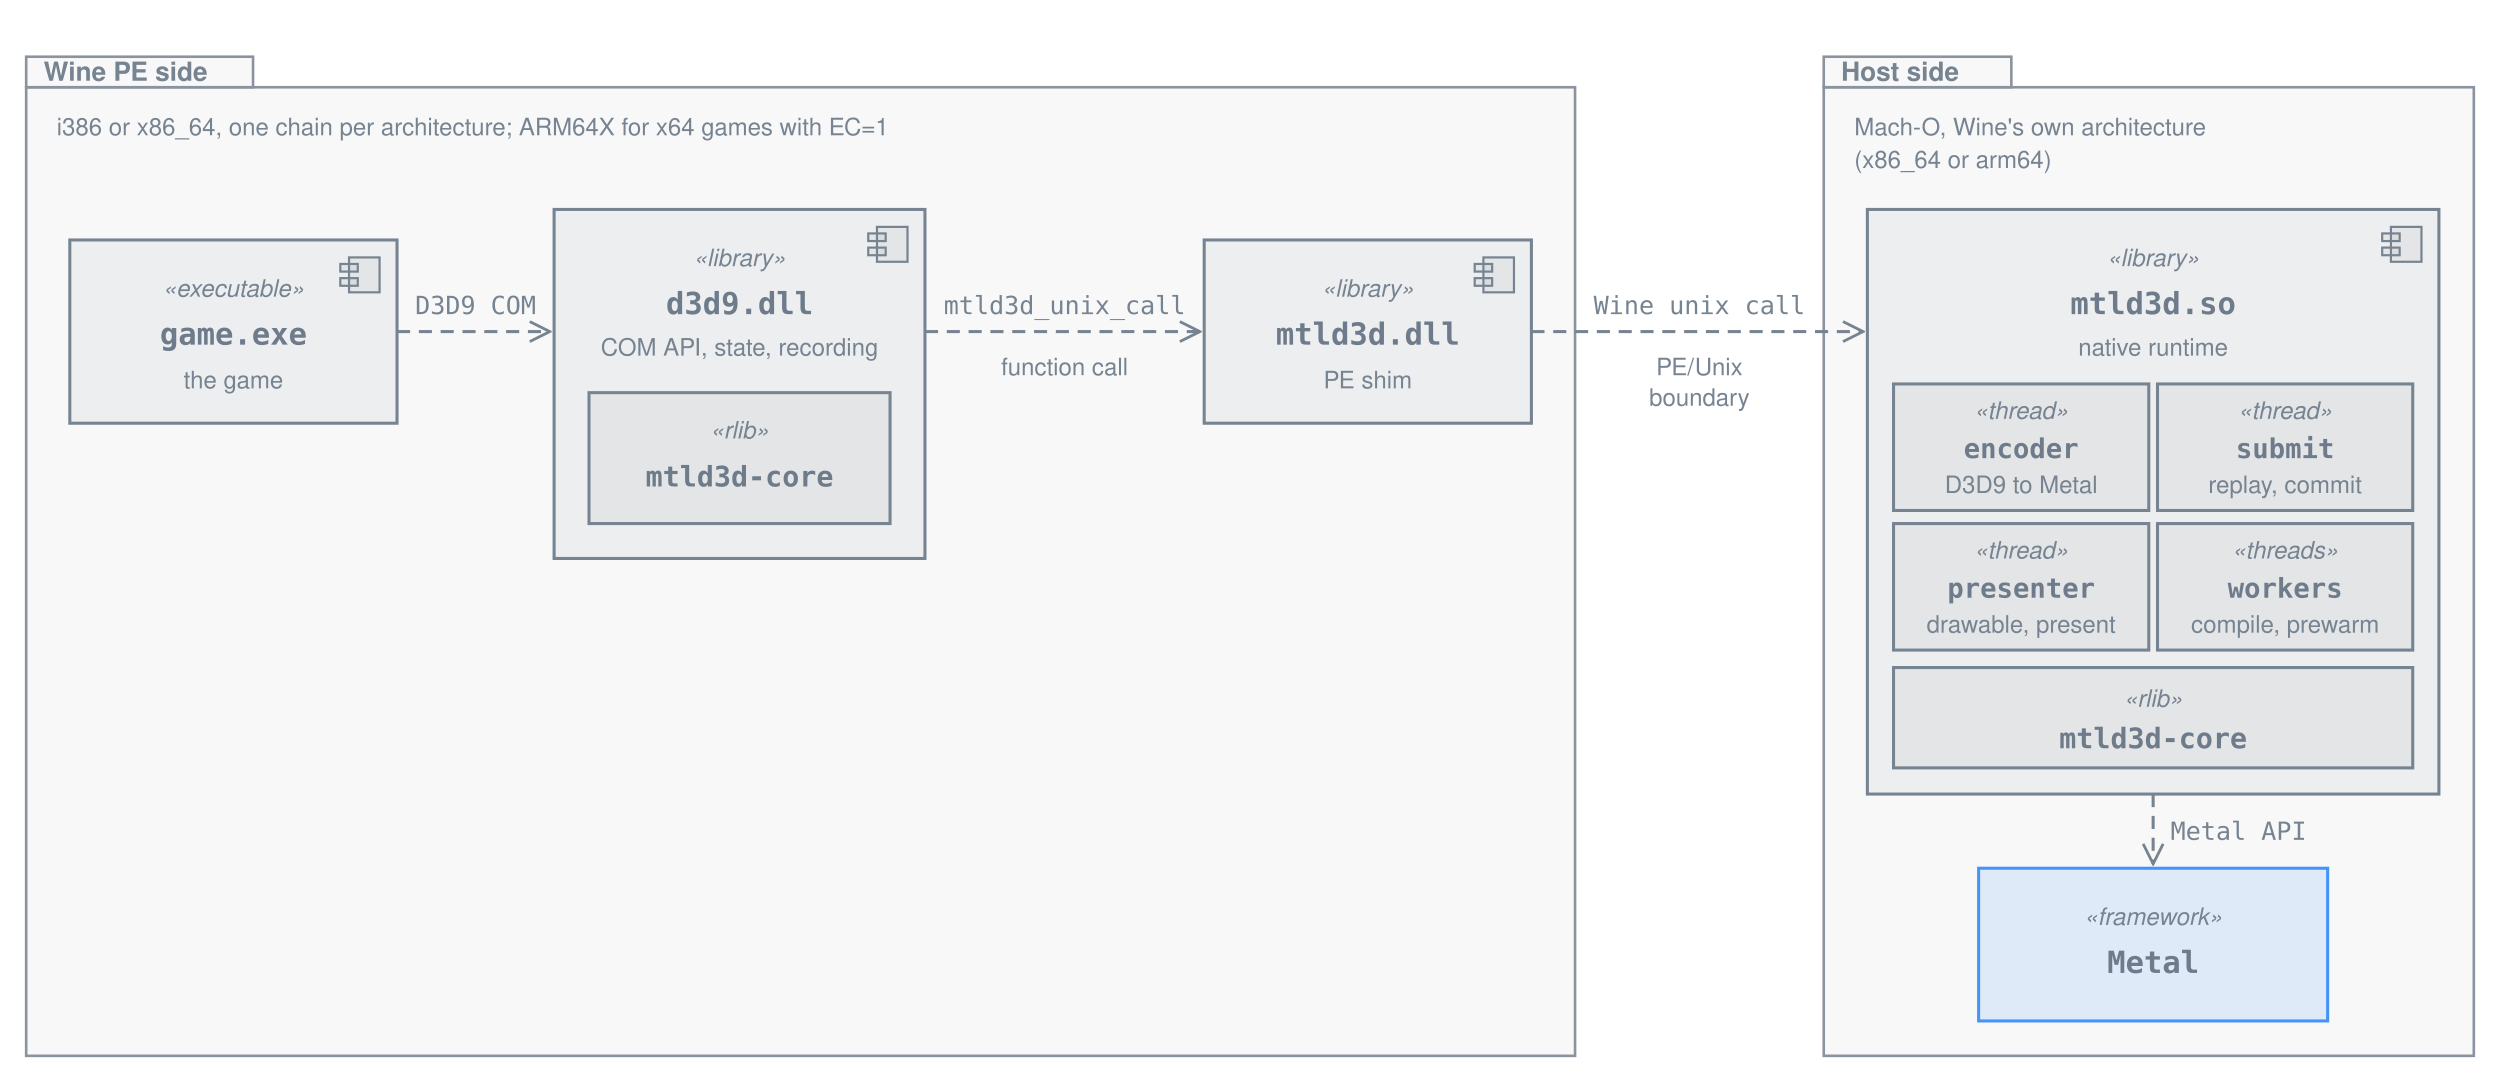
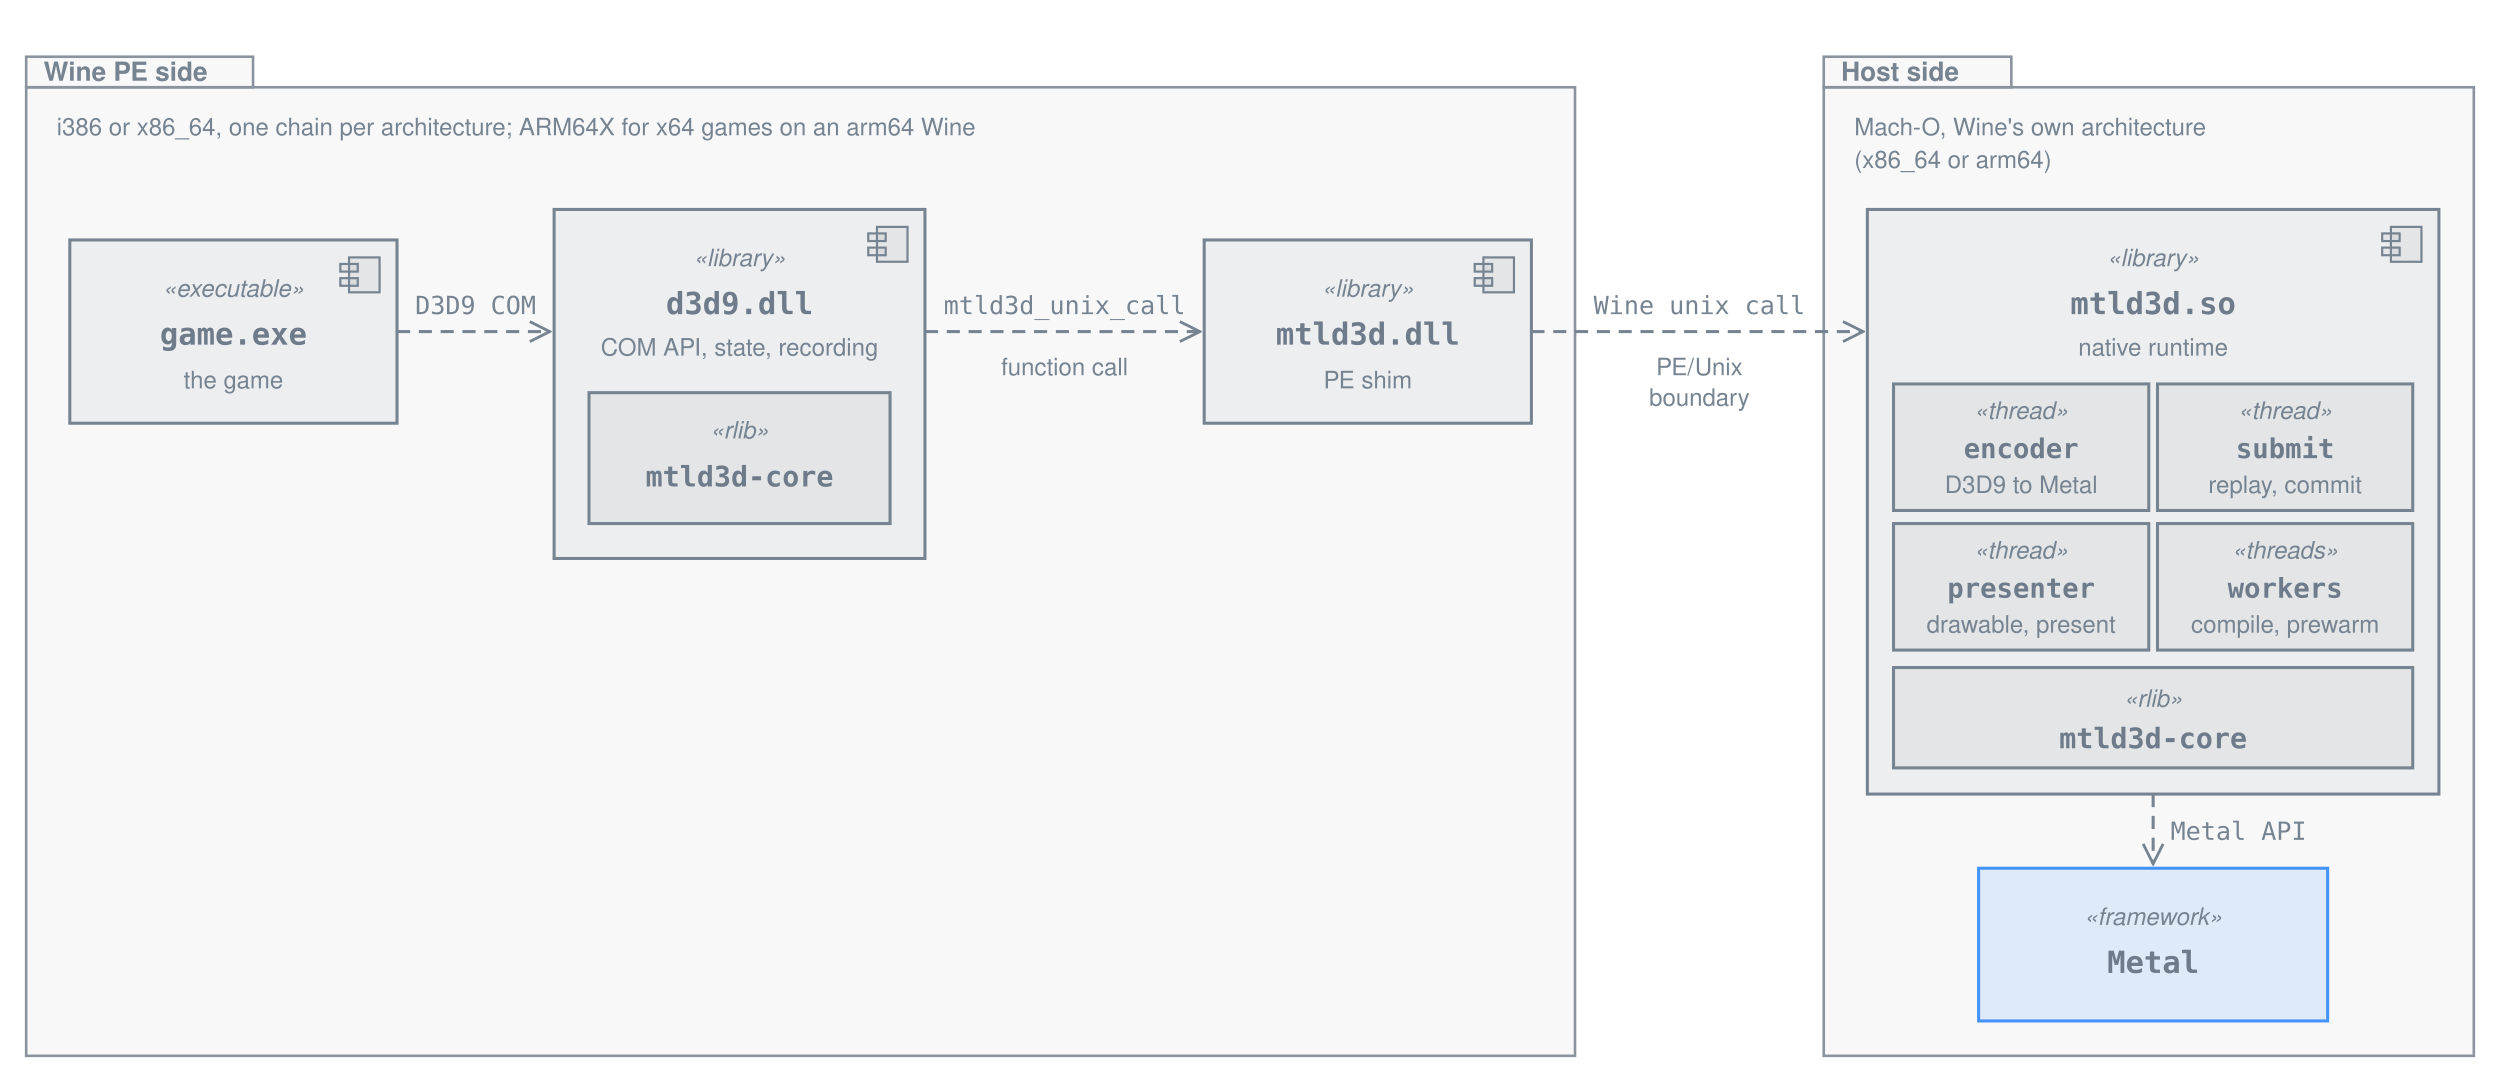
<svg xmlns="http://www.w3.org/2000/svg" viewBox="0 0 1146 500" width="1146" height="500" role="img" aria-labelledby="title desc">
  <style>
    text { fill: #768390; font-family: -apple-system, BlinkMacSystemFont, "Segoe UI", Helvetica, Arial, sans-serif; font-size: 12px; }
    .mono { fill: #6e7b8b; font-family: ui-monospace, SFMono-Regular, Menlo, Consolas, monospace; font-size: 14px; font-weight: 700; }
    .stereo { font-size: 11px; font-style: italic; }
    .muted { font-size: 11px; }
    .tab { font-weight: 700; font-size: 12px; }
    .label { font-family: ui-monospace, SFMono-Regular, Menlo, Consolas, monospace; font-size: 11.5px; }
    .frame { fill: #8b949e; fill-opacity: 0.06; stroke: #8b949e; stroke-width: 1.2; }
    .box, .icon { fill: #8b949e; fill-opacity: 0.10; stroke: #768390; stroke-width: 1.4; }
    .icon { stroke-width: 1; }
    .ext { fill: #4493f8; fill-opacity: 0.14; stroke: #4493f8; stroke-width: 1.4; }
    .edge { fill: none; stroke: #768390; stroke-width: 1.4; stroke-dasharray: 6 4; }
    .head { fill: none; stroke: #768390; stroke-width: 1.4; }
  </style>
  <defs>
    <marker id="open" viewBox="0 0 12 12" refX="11" refY="6" markerWidth="11" markerHeight="11" orient="auto-start-reverse" markerUnits="userSpaceOnUse">
      <path class="head" d="M1 1 L11 6 L1 11" />
    </marker>
    <g id="cmp">
      <rect class="icon" x="0" y="0" width="14" height="16" />
      <rect class="icon" x="-4" y="3" width="8" height="3.5" />
      <rect class="icon" x="-4" y="9.5" width="8" height="3.5" />
    </g>
  </defs>
  <path class="frame" d="M12 40 H116 V26 H12 Z" />
  <text class="tab" x="20" y="37">Wine PE side</text>
  <rect class="frame" x="12" y="40" width="710" height="444" />
-   <text class="muted" x="26" y="62">i386 or x86_64, one chain per architecture; ARM64X for x64 games with EC=1</text>
+   <text class="muted" x="26" y="62">i386 or x86_64, one chain per architecture; ARM64X for x64 games on an arm64 Wine</text>
  <path class="frame" d="M836 40 H922 V26 H836 Z" />
  <text class="tab" x="844" y="37">Host side</text>
  <rect class="frame" x="836" y="40" width="298" height="444" />
  <text class="muted" x="850" y="62">Mach-O, Wine's own architecture</text>
  <text class="muted" x="850" y="77">(x86_64 or arm64)</text>
  <rect class="box" x="32" y="110" width="150" height="84" />
  <use href="#cmp" x="160" y="118" />
  <text class="stereo" x="107" y="136" text-anchor="middle">«executable»</text>
  <text class="mono" x="107" y="158" text-anchor="middle">game.exe</text>
  <text class="muted" x="107" y="178" text-anchor="middle">the game</text>
  <rect class="box" x="254" y="96" width="170" height="160" />
  <use href="#cmp" x="402" y="104" />
  <text class="stereo" x="339" y="122" text-anchor="middle">«library»</text>
  <text class="mono" x="339" y="144" text-anchor="middle">d3d9.dll</text>
  <text class="muted" x="339" y="163" text-anchor="middle">COM API, state, recording</text>
  <rect class="box" x="270" y="180" width="138" height="60" />
  <text class="stereo" x="339" y="201" text-anchor="middle">«rlib»</text>
  <text class="mono" x="339" y="223" text-anchor="middle" style="font-size:13px">mtld3d-core</text>
  <rect class="box" x="552" y="110" width="150" height="84" />
  <use href="#cmp" x="680" y="118" />
  <text class="stereo" x="627" y="136" text-anchor="middle">«library»</text>
  <text class="mono" x="627" y="158" text-anchor="middle">mtld3d.dll</text>
  <text class="muted" x="627" y="178" text-anchor="middle">PE shim</text>
  <rect class="box" x="856" y="96" width="262" height="268" />
  <use href="#cmp" x="1096" y="104" />
  <text class="stereo" x="987" y="122" text-anchor="middle">«library»</text>
  <text class="mono" x="987" y="144" text-anchor="middle">mtld3d.so</text>
  <text class="muted" x="987" y="163" text-anchor="middle">native runtime</text>
  <rect class="box" x="868" y="176" width="117" height="58" />
  <text class="stereo" x="926.5" y="192" text-anchor="middle">«thread»</text>
  <text class="mono" x="926.5" y="210" text-anchor="middle" style="font-size:12.5px">encoder</text>
  <text class="muted" x="926.5" y="226" text-anchor="middle">D3D9 to Metal</text>
  <rect class="box" x="989" y="176" width="117" height="58" />
  <text class="stereo" x="1047.5" y="192" text-anchor="middle">«thread»</text>
  <text class="mono" x="1047.5" y="210" text-anchor="middle" style="font-size:12.5px">submit</text>
  <text class="muted" x="1047.5" y="226" text-anchor="middle">replay, commit</text>
  <rect class="box" x="868" y="240" width="117" height="58" />
  <text class="stereo" x="926.5" y="256" text-anchor="middle">«thread»</text>
  <text class="mono" x="926.5" y="274" text-anchor="middle" style="font-size:12.5px">presenter</text>
  <text class="muted" x="926.5" y="290" text-anchor="middle">drawable, present</text>
  <rect class="box" x="989" y="240" width="117" height="58" />
  <text class="stereo" x="1047.5" y="256" text-anchor="middle">«threads»</text>
  <text class="mono" x="1047.5" y="274" text-anchor="middle" style="font-size:12.5px">workers</text>
  <text class="muted" x="1047.5" y="290" text-anchor="middle">compile, prewarm</text>
  <rect class="box" x="868" y="306" width="238" height="46" />
  <text class="stereo" x="987" y="324" text-anchor="middle">«rlib»</text>
  <text class="mono" x="987" y="343" text-anchor="middle" style="font-size:13px">mtld3d-core</text>
  <rect class="ext" x="907" y="398" width="160" height="70" />
  <text class="stereo" x="987" y="424" text-anchor="middle">«framework»</text>
  <text class="mono" x="987" y="446" text-anchor="middle">Metal</text>
  <path class="edge" d="M182 152 H252" marker-end="url(#open)" />
  <text class="label" x="218" y="144" text-anchor="middle">D3D9 COM</text>
  <path class="edge" d="M424 152 H550" marker-end="url(#open)" />
  <text class="label" x="488" y="144" text-anchor="middle">mtld3d_unix_call</text>
  <text class="muted" x="488" y="172" text-anchor="middle">function call</text>
  <path class="edge" d="M702 152 H854" marker-end="url(#open)" />
  <text class="label" x="779" y="144" text-anchor="middle">Wine unix call</text>
  <text class="muted" x="779" y="172" text-anchor="middle">PE/Unix</text>
  <text class="muted" x="779" y="186" text-anchor="middle">boundary</text>
  <path class="edge" d="M987 364 V396" marker-end="url(#open)" />
  <text class="label" x="995" y="385">Metal API</text>
</svg>
